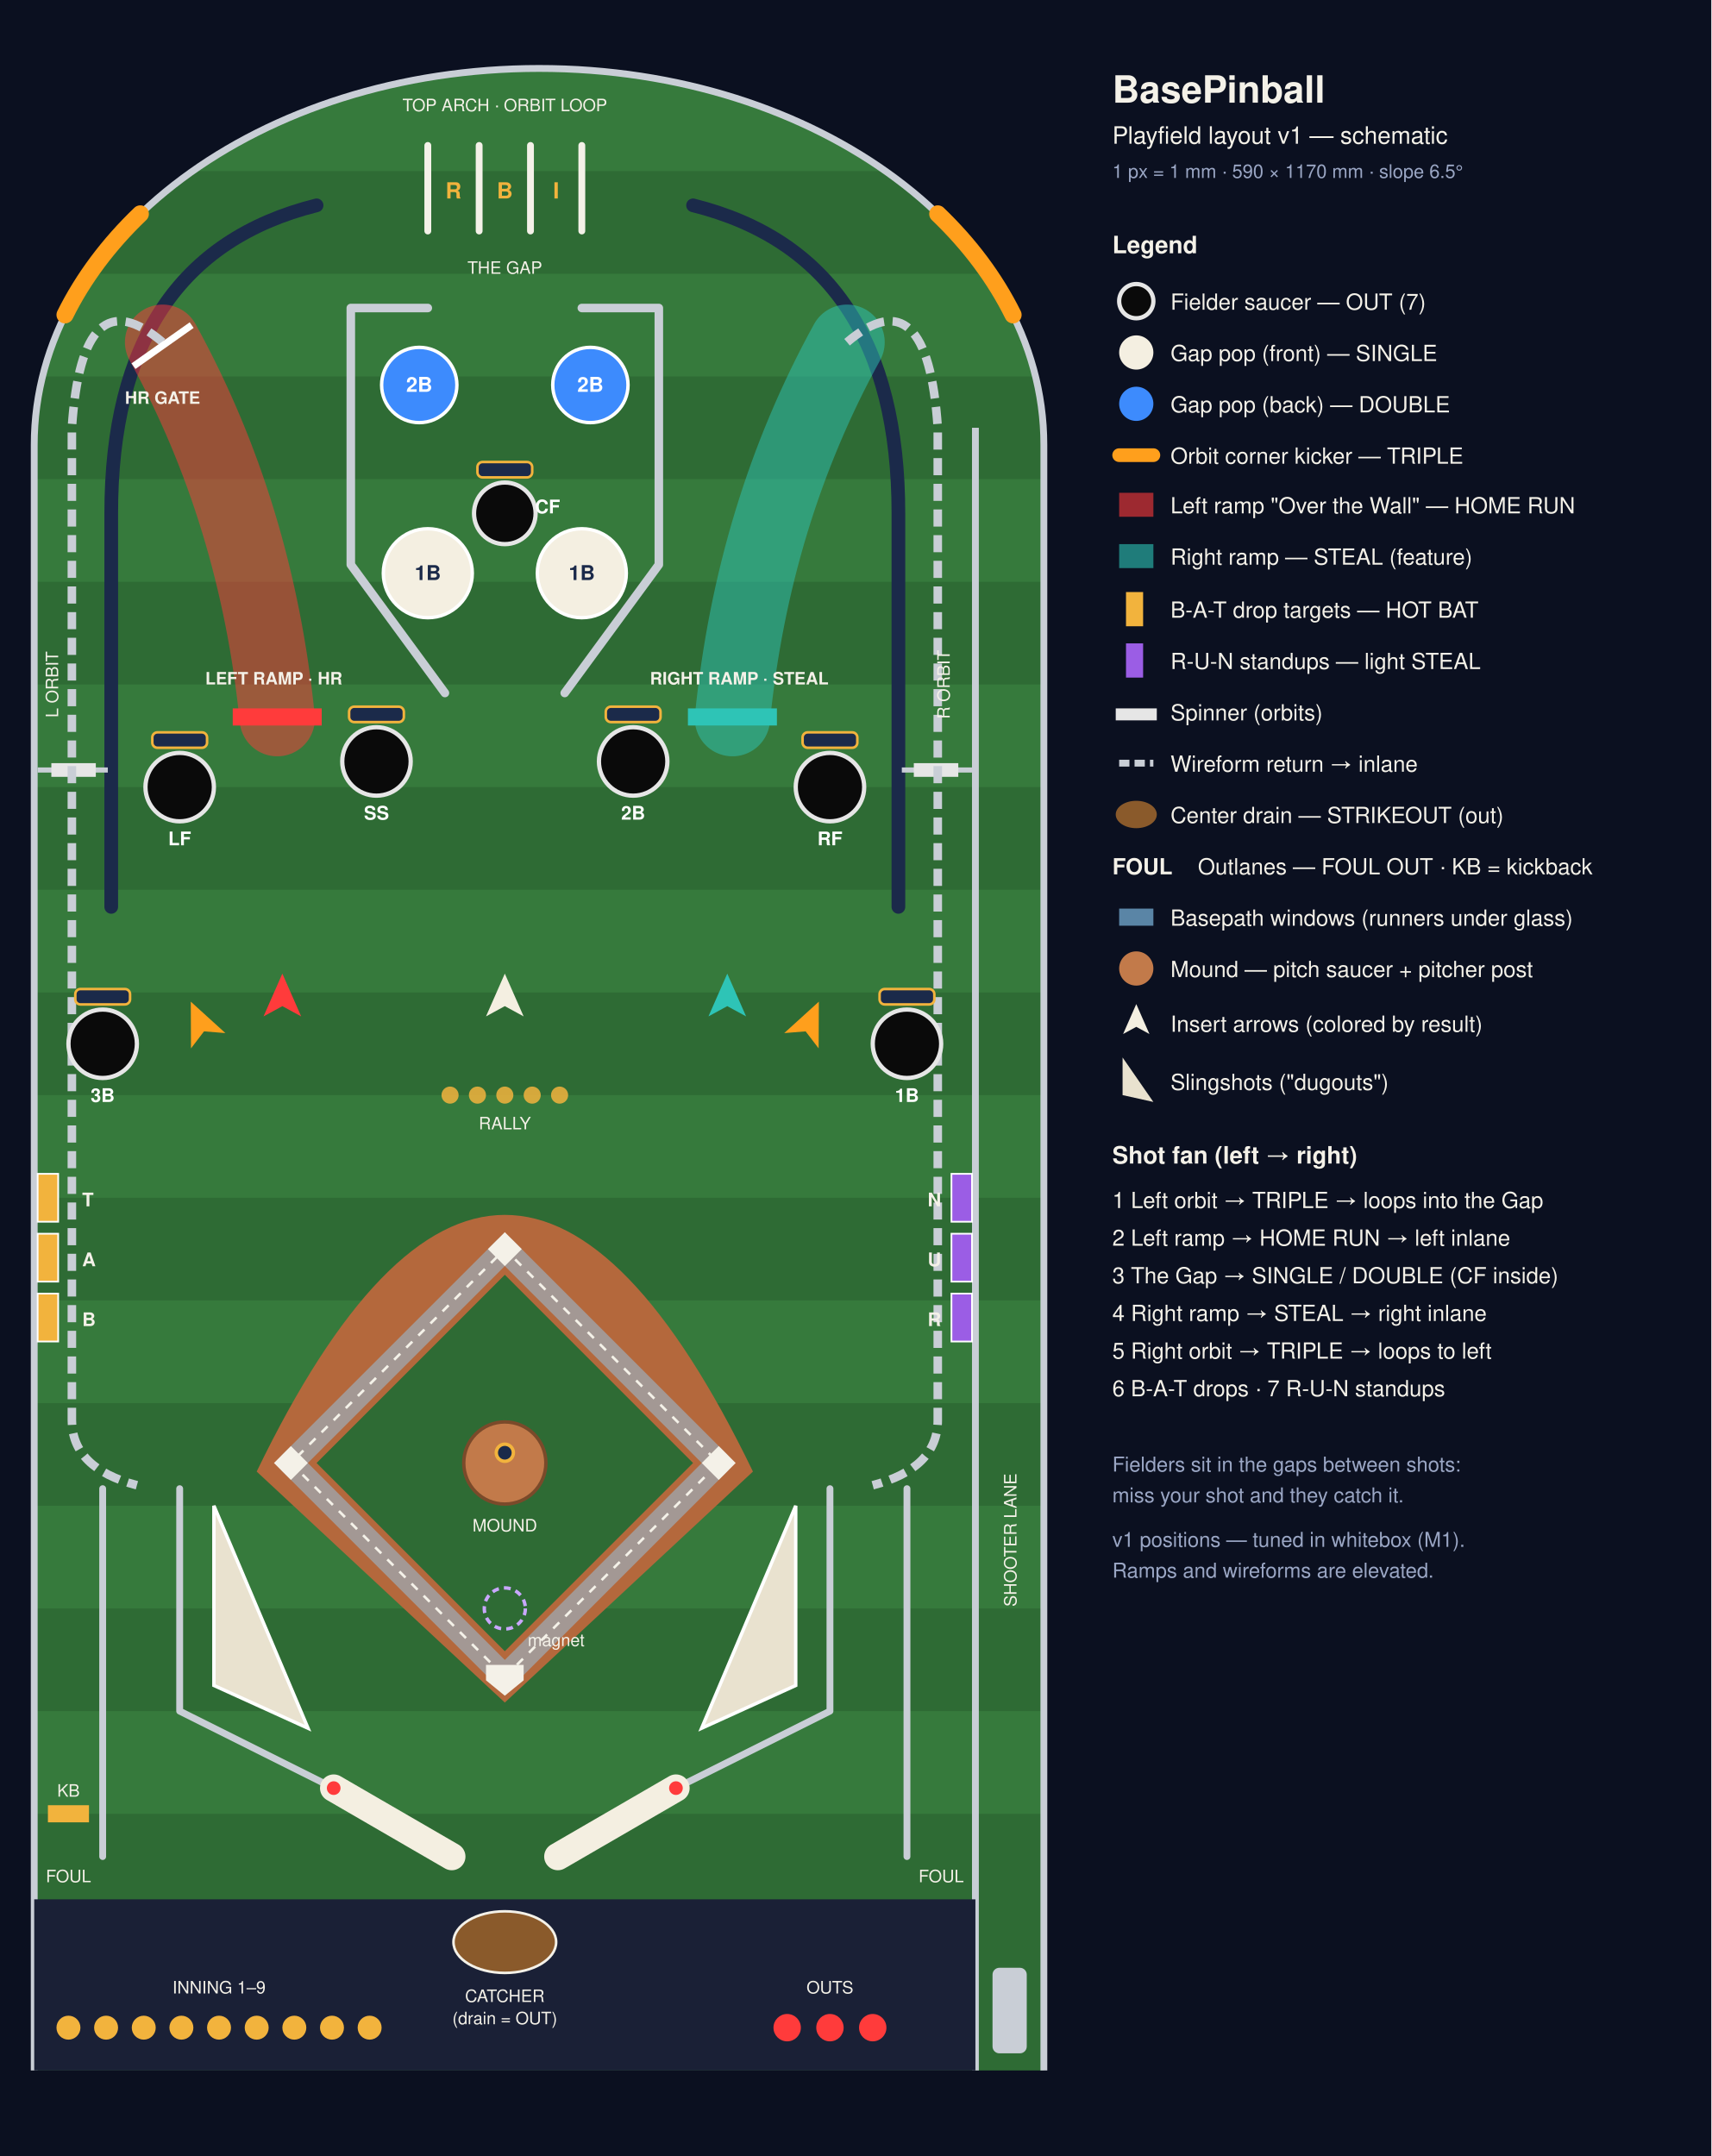
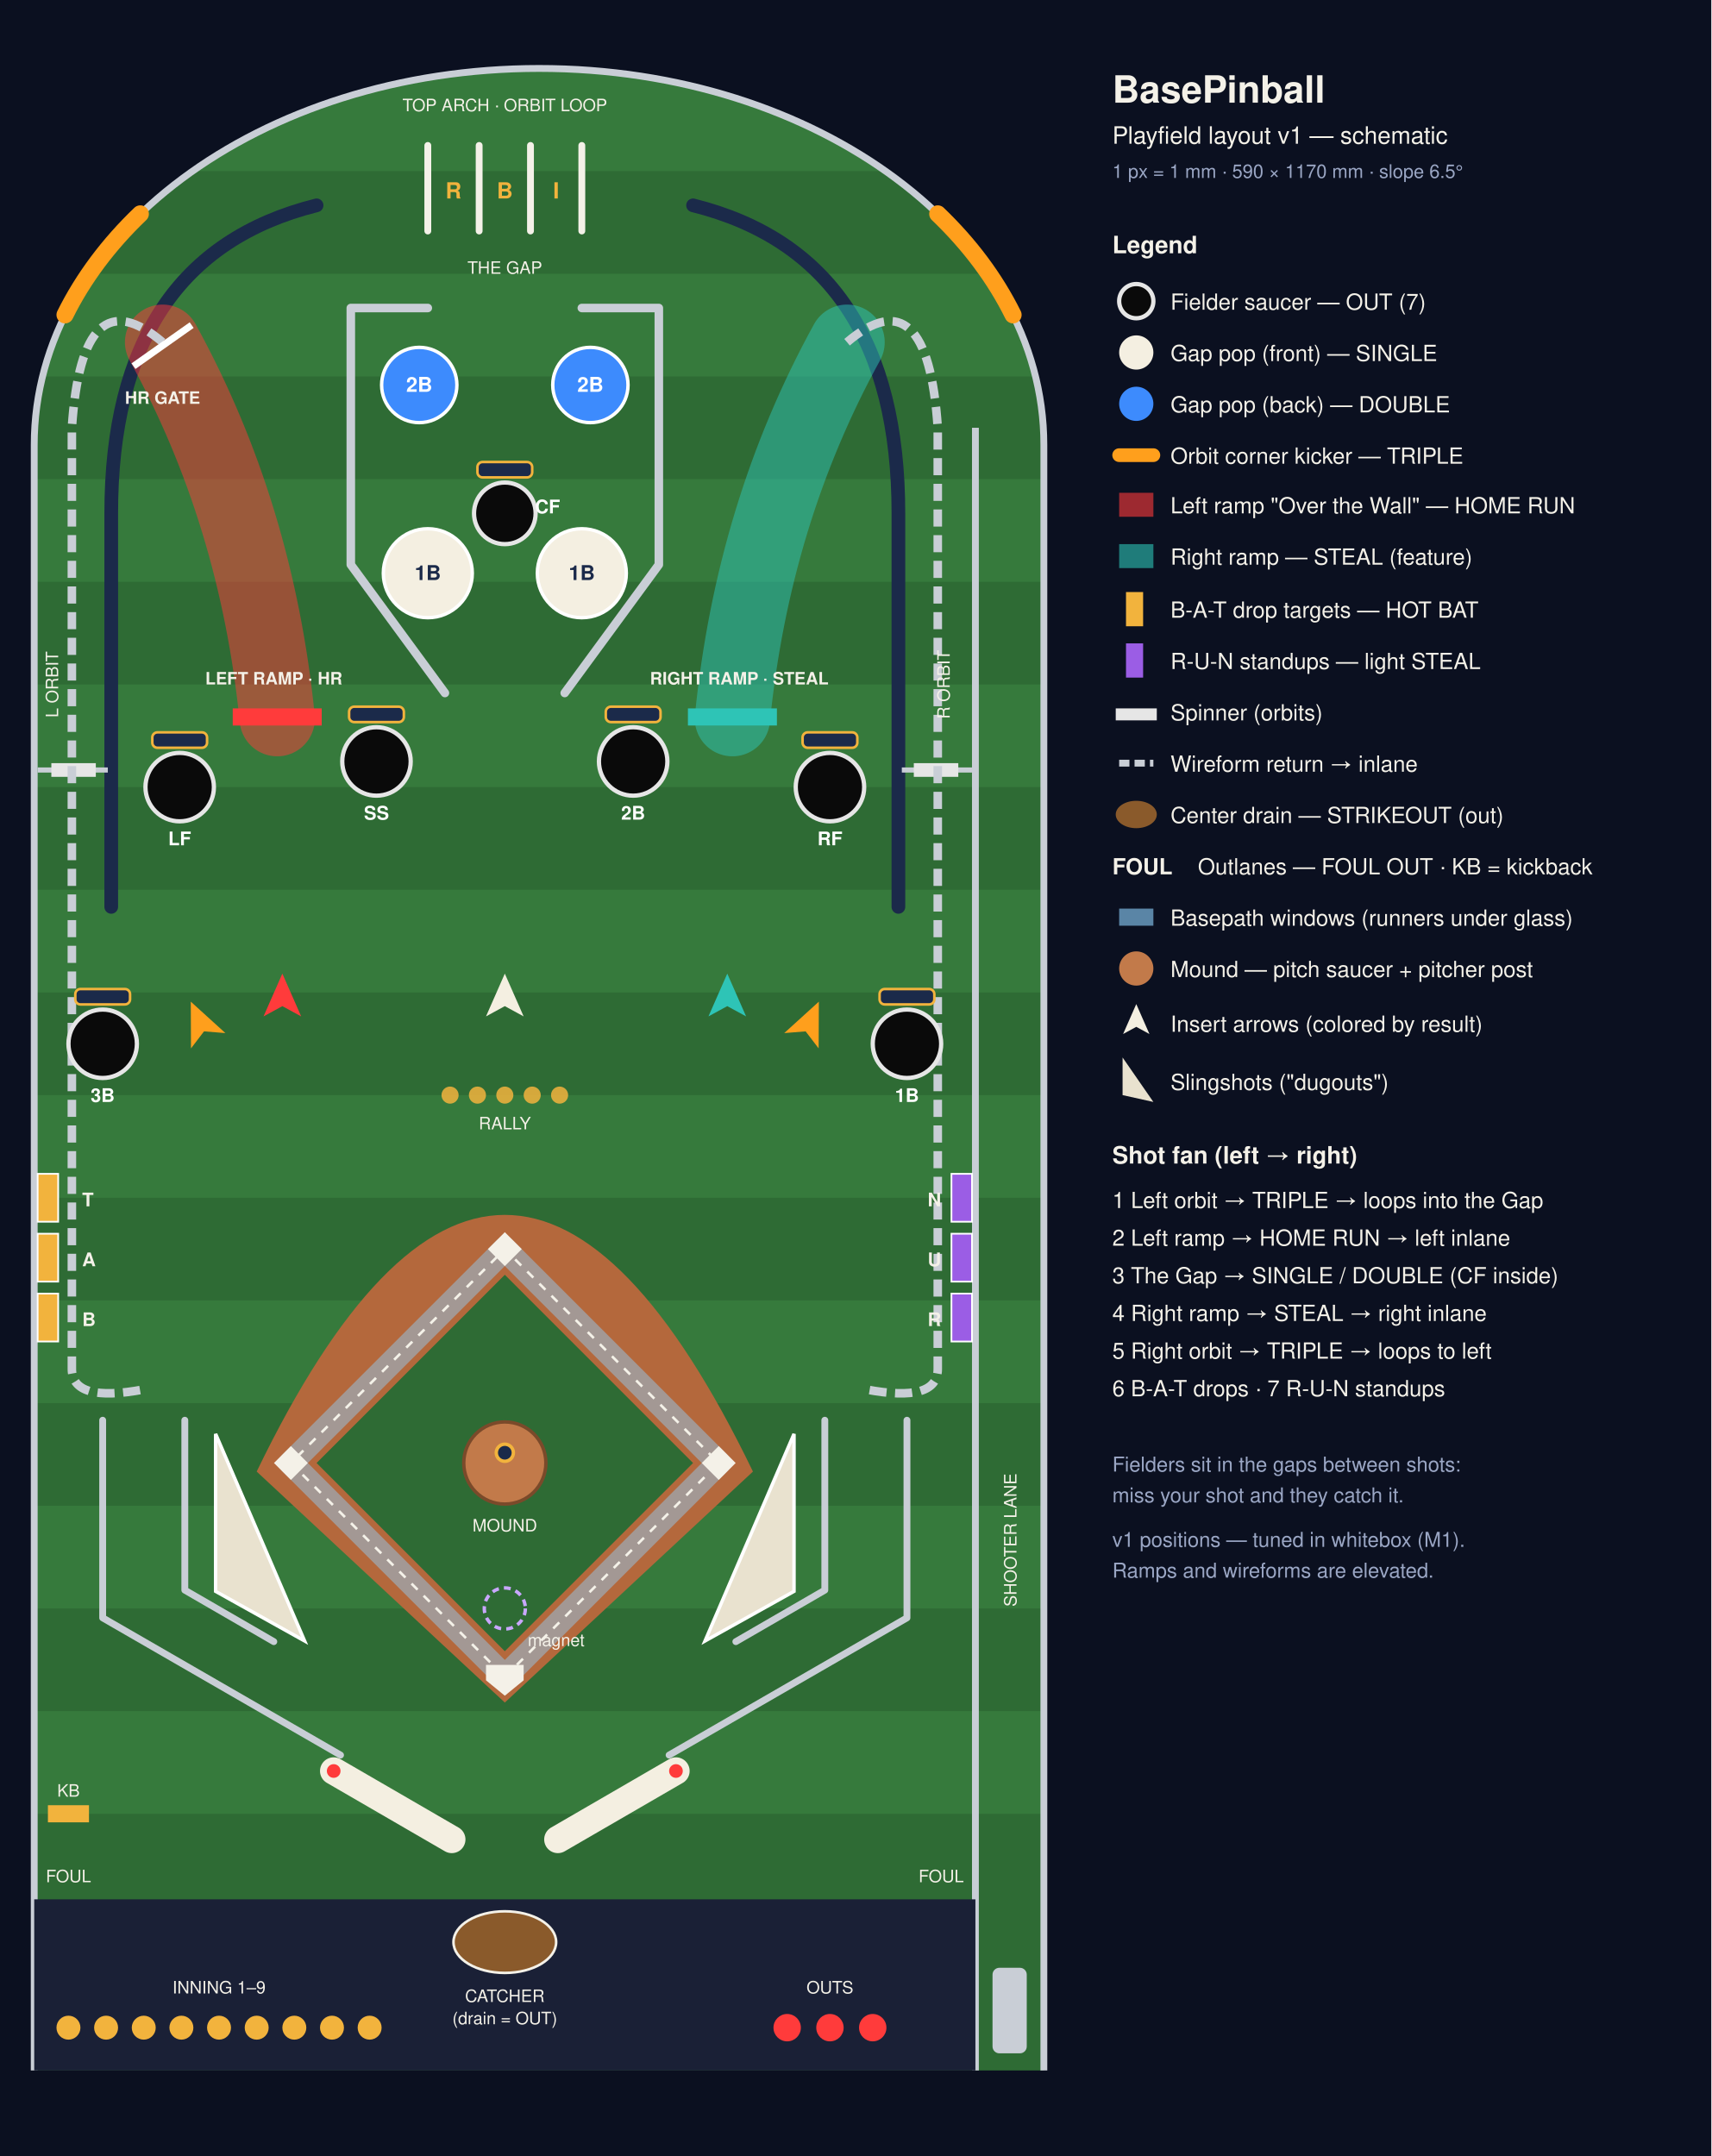
<svg xmlns="http://www.w3.org/2000/svg" viewBox="0 0 1000 1260" width="1000" height="1260" font-family="Helvetica, Arial, sans-serif">
  <defs>
    <clipPath id="pf">
      <path d="M20,1210 V260 A295,220 0 0 1 610,260 V1210 Z" />
    </clipPath>
    <polygon id="arrow" points="0,-16 11,9 0,3 -11,9" />
  </defs>
  <rect width="1000" height="1260" fill="#0B1020" />
  <path d="M20,1210 V260 A295,220 0 0 1 610,260 V1210 Z" fill="#2E6B34" />
  <g clip-path="url(#pf)" fill="#367A3C">
    <rect x="0" y="40" width="640" height="60" />
    <rect x="0" y="160" width="640" height="60" />
    <rect x="0" y="280" width="640" height="60" />
    <rect x="0" y="400" width="640" height="60" />
    <rect x="0" y="520" width="640" height="60" />
    <rect x="0" y="640" width="640" height="60" />
    <rect x="0" y="760" width="640" height="60" />
    <rect x="0" y="880" width="640" height="60" />
    <rect x="0" y="1000" width="640" height="60" />
  </g>
  <path d="M295,995 L150,860 Q295,560 440,860 Z" fill="#B4683C" />
  <polygon points="295,965 405,855 295,745 185,855" fill="#2E6B34" />
  <polyline points="295,980 420,855 295,730 170,855 295,980" fill="none" stroke="#8FD3FF" stroke-opacity="0.45" stroke-width="14" stroke-linejoin="round" />
  <polyline points="295,980 420,855 295,730 170,855 295,980" fill="none" stroke="#F4F1E8" stroke-width="1.5" stroke-dasharray="5 5" />
  <rect x="413" y="848" width="14" height="14" fill="#F4F1E8" transform="rotate(45 420 855)" />
  <rect x="288" y="723" width="14" height="14" fill="#F4F1E8" transform="rotate(45 295 730)" />
  <rect x="163" y="848" width="14" height="14" fill="#F4F1E8" transform="rotate(45 170 855)" />
  <polygon points="284,973 306,973 306,982 295,991 284,982" fill="#F4F1E8" />
  <circle cx="295" cy="855" r="24" fill="#C27A4A" stroke="#7a4a2a" stroke-width="2" />
  <circle cx="295" cy="849" r="5" fill="#1B2A4A" stroke="#F2B33D" stroke-width="2" />
  <circle cx="295" cy="940" r="12" fill="none" stroke="#c9a7ff" stroke-width="2" stroke-dasharray="4 3" />
  <path d="M20,1210 V260 A295,220 0 0 1 610,260 V1210" fill="none" stroke="#C9CED6" stroke-width="4" />
  <line x1="570" y1="1210" x2="570" y2="250" stroke="#C9CED6" stroke-width="4" />
  <rect x="580" y="1150" width="20" height="50" rx="4" fill="#C9CED6" />
  <path d="M65,530 V300 Q65,150 185,120" fill="none" stroke="#1B2A4A" stroke-width="8" stroke-linecap="round" />
  <path d="M525,530 V300 Q525,150 405,120" fill="none" stroke="#1B2A4A" stroke-width="8" stroke-linecap="round" />
  <g stroke="#C9CED6" stroke-width="3">
    <line x1="22" y1="450" x2="63" y2="450" />
    <line x1="527" y1="450" x2="568" y2="450" />
  </g>
  <rect x="30" y="446" width="26" height="8" fill="#E6E6E6" />
  <rect x="534" y="446" width="26" height="8" fill="#E6E6E6" />
  <path d="M38,184 A295,220 0 0 1 82,125" fill="none" stroke="#FF9F1C" stroke-width="10" stroke-linecap="round" />
  <path d="M548,125 A295,220 0 0 1 592,184" fill="none" stroke="#FF9F1C" stroke-width="10" stroke-linecap="round" />
  <g stroke="#F4F1E8" stroke-width="4" stroke-linecap="round">
    <line x1="250" y1="85" x2="250" y2="135" />
    <line x1="280" y1="85" x2="280" y2="135" />
    <line x1="310" y1="85" x2="310" y2="135" />
    <line x1="340" y1="85" x2="340" y2="135" />
  </g>
  <g fill="#F2B33D" font-size="13" font-weight="700" text-anchor="middle">
    <text x="265" y="116">R</text>
    <text x="295" y="116">B</text>
    <text x="325" y="116">I</text>
  </g>
  <g stroke="#C9CED6" stroke-width="5" fill="none" stroke-linecap="round" stroke-linejoin="round">
    <path d="M260,405 L205,330 L205,180 L250,180" />
    <path d="M330,405 L385,330 L385,180 L340,180" />
  </g>
  <circle cx="245" cy="225" r="22" fill="#3D8BFD" stroke="#ffffff" stroke-width="2" />
  <circle cx="345" cy="225" r="22" fill="#3D8BFD" stroke="#ffffff" stroke-width="2" />
  <circle cx="250" cy="335" r="26" fill="#F4EFE1" stroke="#ffffff" stroke-width="2" />
  <circle cx="340" cy="335" r="26" fill="#F4EFE1" stroke="#ffffff" stroke-width="2" />
  <g font-size="12" font-weight="700" text-anchor="middle">
    <text x="245" y="229" fill="#ffffff">2B</text>
    <text x="345" y="229" fill="#ffffff">2B</text>
    <text x="250" y="339" fill="#1B2A4A">1B</text>
    <text x="340" y="339" fill="#1B2A4A">1B</text>
  </g>
  <path d="M162,420 Q150,300 95,200" fill="none" stroke="#FF3B3B" stroke-opacity="0.5" stroke-width="44" stroke-linecap="round" />
  <path d="M428,420 Q440,300 495,200" fill="none" stroke="#2EC4B6" stroke-opacity="0.5" stroke-width="44" stroke-linecap="round" />
-   <path d="M95,200 Q48,160 42,250 L42,830 Q42,858 80,868" fill="none" stroke="#C9CED6" stroke-width="5" stroke-dasharray="10 5" />
-   <path d="M495,200 Q542,160 548,250 L548,830 Q548,858 510,868" fill="none" stroke="#C9CED6" stroke-width="5" stroke-dasharray="10 5" />
+   <path d="M95,200 Q48,160 42,250 L42,800 Q42,820 84,812" fill="none" stroke="#C9CED6" stroke-width="5" stroke-dasharray="10 5" />
+   <path d="M495,200 Q542,160 548,250 L548,800 Q548,820 506,812" fill="none" stroke="#C9CED6" stroke-width="5" stroke-dasharray="10 5" />
  <rect x="136" y="414" width="52" height="10" fill="#FF3B3B" />
  <rect x="402" y="414" width="52" height="10" fill="#2EC4B6" />
  <line x1="78" y1="214" x2="112" y2="190" stroke="#ffffff" stroke-width="4" />
  <g stroke="#E6E6E6" stroke-width="2.5" fill="#0A0A0A">
    <circle cx="60" cy="610" r="20" />
    <circle cx="105" cy="460" r="20" />
    <circle cx="220" cy="445" r="20" />
    <circle cx="295" cy="300" r="18" />
    <circle cx="370" cy="445" r="20" />
    <circle cx="485" cy="460" r="20" />
    <circle cx="530" cy="610" r="20" />
  </g>
  <g fill="#1B2A4A" stroke="#F2B33D" stroke-width="1.5">
    <rect x="44" y="578" width="32" height="9" rx="3" />
    <rect x="89" y="428" width="32" height="9" rx="3" />
    <rect x="204" y="413" width="32" height="9" rx="3" />
    <rect x="279" y="270" width="32" height="9" rx="3" />
    <rect x="354" y="413" width="32" height="9" rx="3" />
    <rect x="469" y="428" width="32" height="9" rx="3" />
    <rect x="514" y="578" width="32" height="9" rx="3" />
  </g>
  <g fill="#ffffff" font-size="11" font-weight="700" text-anchor="middle">
    <text x="60" y="644">3B</text>
    <text x="105" y="494">LF</text>
    <text x="220" y="479">SS</text>
    <text x="320" y="300">CF</text>
    <text x="370" y="479">2B</text>
    <text x="485" y="494">RF</text>
    <text x="530" y="644">1B</text>
  </g>
  <g fill="#F2B33D" stroke="#ffffff" stroke-width="1">
    <rect x="22" y="686" width="12" height="28" />
    <rect x="22" y="721" width="12" height="28" />
    <rect x="22" y="756" width="12" height="28" />
  </g>
  <g fill="#9B5DE5" stroke="#ffffff" stroke-width="1">
    <rect x="556" y="686" width="12" height="28" />
    <rect x="556" y="721" width="12" height="28" />
    <rect x="556" y="756" width="12" height="28" />
  </g>
  <g fill="#F4F1E8" font-size="11" font-weight="700">
    <text x="48" y="705">T</text>
    <text x="48" y="740">A</text>
    <text x="48" y="775">B</text>
    <text x="550" y="705" text-anchor="end">N</text>
    <text x="550" y="740" text-anchor="end">U</text>
    <text x="550" y="775" text-anchor="end">R</text>
  </g>
  <use href="#arrow" transform="translate(118,600) rotate(-24)" fill="#FF9F1C" />
  <use href="#arrow" transform="translate(165,585)" fill="#FF3B3B" />
  <use href="#arrow" transform="translate(295,585)" fill="#F4EFE1" />
  <use href="#arrow" transform="translate(425,585)" fill="#2EC4B6" />
  <use href="#arrow" transform="translate(472,600) rotate(24)" fill="#FF9F1C" />
  <g fill="#F2B33D" fill-opacity="0.85">
    <circle cx="263" cy="640" r="5" />
    <circle cx="279" cy="640" r="5" />
    <circle cx="295" cy="640" r="5" />
    <circle cx="311" cy="640" r="5" />
    <circle cx="327" cy="640" r="5" />
  </g>
  <g stroke="#C9CED6" stroke-width="4" fill="none" stroke-linecap="round" stroke-linejoin="round">
-     <line x1="60" y1="870" x2="60" y2="1085" />
-     <path d="M105,870 V1000 L195,1045" />
-     <line x1="530" y1="870" x2="530" y2="1085" />
-     <path d="M485,870 V1000 L395,1045" />
+     <path d="M60,830 V945.5 L199,1025.7" />
+     <path d="M108,830 V929.3 L160,959.4" />
+     <path d="M530,830 V945.5 L391,1025.7" />
+     <path d="M482,830 V929.3 L430,959.4" />
  </g>
  <rect x="28" y="1055" width="24" height="10" fill="#F2B33D" />
-   <polygon points="125,880 125,985 180,1010" fill="#E9E2CF" stroke="#ffffff" stroke-width="2" />
-   <polygon points="465,880 465,985 410,1010" fill="#E9E2CF" stroke="#ffffff" stroke-width="2" />
-   <line x1="195" y1="1045" x2="264" y2="1085" stroke="#F4EFE1" stroke-width="16" stroke-linecap="round" />
-   <line x1="395" y1="1045" x2="326" y2="1085" stroke="#F4EFE1" stroke-width="16" stroke-linecap="round" />
-   <circle cx="195" cy="1045" r="4" fill="#FF3B3B" />
-   <circle cx="395" cy="1045" r="4" fill="#FF3B3B" />
+   <polygon points="126,838 126,930 178,959" fill="#E9E2CF" stroke="#ffffff" stroke-width="2" />
+   <polygon points="464,838 464,930 412,959" fill="#E9E2CF" stroke="#ffffff" stroke-width="2" />
+   <line x1="195" y1="1035" x2="264" y2="1075" stroke="#F4EFE1" stroke-width="16" stroke-linecap="round" />
+   <line x1="395" y1="1035" x2="326" y2="1075" stroke="#F4EFE1" stroke-width="16" stroke-linecap="round" />
+   <circle cx="195" cy="1035" r="4" fill="#FF3B3B" />
+   <circle cx="395" cy="1035" r="4" fill="#FF3B3B" />
  <rect x="20" y="1110" width="550" height="100" fill="#1A2036" />
  <ellipse cx="295" cy="1135" rx="30" ry="18" fill="#8A5A2B" stroke="#F4F1E8" stroke-width="1.5" />
  <g fill="#F2B33D">
    <circle cx="40" cy="1185" r="7" />
    <circle cx="62" cy="1185" r="7" />
    <circle cx="84" cy="1185" r="7" />
    <circle cx="106" cy="1185" r="7" />
    <circle cx="128" cy="1185" r="7" />
    <circle cx="150" cy="1185" r="7" />
    <circle cx="172" cy="1185" r="7" />
    <circle cx="194" cy="1185" r="7" />
    <circle cx="216" cy="1185" r="7" />
  </g>
  <g fill="#FF3B3B">
    <circle cx="460" cy="1185" r="8" />
    <circle cx="485" cy="1185" r="8" />
    <circle cx="510" cy="1185" r="8" />
  </g>
  <g fill="#F4F1E8" font-size="10" text-anchor="middle">
    <text x="128" y="1165">INNING 1–9</text>
    <text x="485" y="1165">OUTS</text>
    <text x="295" y="1170">CATCHER</text>
    <text x="295" y="1183">(drain = OUT)</text>
  </g>
  <g fill="#F4F1E8" font-size="10" text-anchor="middle">
    <text x="295" y="65">TOP ARCH · ORBIT LOOP</text>
    <text x="295" y="160">THE GAP</text>
    <text x="95" y="236" font-weight="700">HR GATE</text>
    <text x="160" y="400" font-weight="700">LEFT RAMP · HR</text>
    <text x="432" y="400" font-weight="700">RIGHT RAMP · STEAL</text>
    <text x="40" y="1100">FOUL</text>
    <text x="550" y="1100">FOUL</text>
    <text x="40" y="1050">KB</text>
    <text x="295" y="895">MOUND</text>
    <text x="325" y="962">magnet</text>
    <text x="295" y="660">RALLY</text>
    <text x="34" y="400" transform="rotate(-90 34 400)">L ORBIT</text>
    <text x="555" y="400" transform="rotate(-90 555 400)">R ORBIT</text>
    <text x="594" y="900" transform="rotate(-90 594 900)">SHOOTER LANE</text>
  </g>
  <g fill="#F4F1E8">
    <text x="650" y="60" font-size="22" font-weight="700">BasePinball</text>
    <text x="650" y="84" font-size="14">Playfield layout v1 — schematic</text>
    <text x="650" y="104" font-size="11" fill="#9AA6C4">1 px = 1 mm · 590 × 1170 mm · slope 6.5°</text>
  </g>
  <g font-size="13" fill="#F4F1E8">
    <text x="650" y="148" font-weight="700" font-size="14">Legend</text>
    <circle cx="664" cy="176" r="10" fill="#0A0A0A" stroke="#E6E6E6" stroke-width="2.5" />
    <text x="684" y="181">Fielder saucer — OUT (7)</text>
    <circle cx="664" cy="206" r="10" fill="#F4EFE1" />
    <text x="684" y="211">Gap pop (front) — SINGLE</text>
    <circle cx="664" cy="236" r="10" fill="#3D8BFD" />
    <text x="684" y="241">Gap pop (back) — DOUBLE</text>
    <line x1="654" y1="266" x2="674" y2="266" stroke="#FF9F1C" stroke-width="8" stroke-linecap="round" />
    <text x="684" y="271">Orbit corner kicker — TRIPLE</text>
    <rect x="654" y="288" width="20" height="14" fill="#FF3B3B" fill-opacity="0.6" />
    <text x="684" y="300">Left ramp "Over the Wall" — HOME RUN</text>
    <rect x="654" y="318" width="20" height="14" fill="#2EC4B6" fill-opacity="0.6" />
    <text x="684" y="330">Right ramp — STEAL (feature)</text>
    <rect x="658" y="346" width="10" height="20" fill="#F2B33D" />
    <text x="684" y="361">B-A-T drop targets — HOT BAT</text>
    <rect x="658" y="376" width="10" height="20" fill="#9B5DE5" />
    <text x="684" y="391">R-U-N standups — light STEAL</text>
    <rect x="652" y="414" width="24" height="7" fill="#E6E6E6" />
    <text x="684" y="421">Spinner (orbits)</text>
    <line x1="654" y1="446" x2="674" y2="446" stroke="#C9CED6" stroke-width="4" stroke-dasharray="6 3" />
    <text x="684" y="451">Wireform return → inlane</text>
    <ellipse cx="664" cy="476" rx="12" ry="8" fill="#8A5A2B" />
    <text x="684" y="481">Center drain — STRIKEOUT (out)</text>
    <text x="650" y="511" font-weight="700">FOUL</text>
    <text x="700" y="511">Outlanes — FOUL OUT · KB = kickback</text>
    <line x1="654" y1="536" x2="674" y2="536" stroke="#8FD3FF" stroke-opacity="0.6" stroke-width="10" />
    <text x="684" y="541">Basepath windows (runners under glass)</text>
    <circle cx="664" cy="566" r="10" fill="#C27A4A" />
    <text x="684" y="571">Mound — pitch saucer + pitcher post</text>
    <use href="#arrow" transform="translate(664,598) scale(0.7)" fill="#F4EFE1" />
    <text x="684" y="603">Insert arrows (colored by result)</text>
    <polygon points="656,618 656,640 674,644" fill="#E9E2CF" />
    <text x="684" y="637">Slingshots ("dugouts")</text>
  </g>
  <g font-size="13" fill="#F4F1E8">
    <text x="650" y="680" font-weight="700" font-size="14">Shot fan (left → right)</text>
    <text x="650" y="706">1  Left orbit → TRIPLE → loops into the Gap</text>
    <text x="650" y="728">2  Left ramp → HOME RUN → left inlane</text>
    <text x="650" y="750">3  The Gap → SINGLE / DOUBLE (CF inside)</text>
    <text x="650" y="772">4  Right ramp → STEAL → right inlane</text>
    <text x="650" y="794">5  Right orbit → TRIPLE → loops to left</text>
    <text x="650" y="816">6  B-A-T drops · 7  R-U-N standups</text>
  </g>
  <g font-size="12" fill="#9AA6C4">
    <text x="650" y="860">Fielders sit in the gaps between shots:</text>
    <text x="650" y="878">miss your shot and they catch it.</text>
    <text x="650" y="904">v1 positions — tuned in whitebox (M1).</text>
    <text x="650" y="922">Ramps and wireforms are elevated.</text>
  </g>
</svg>
